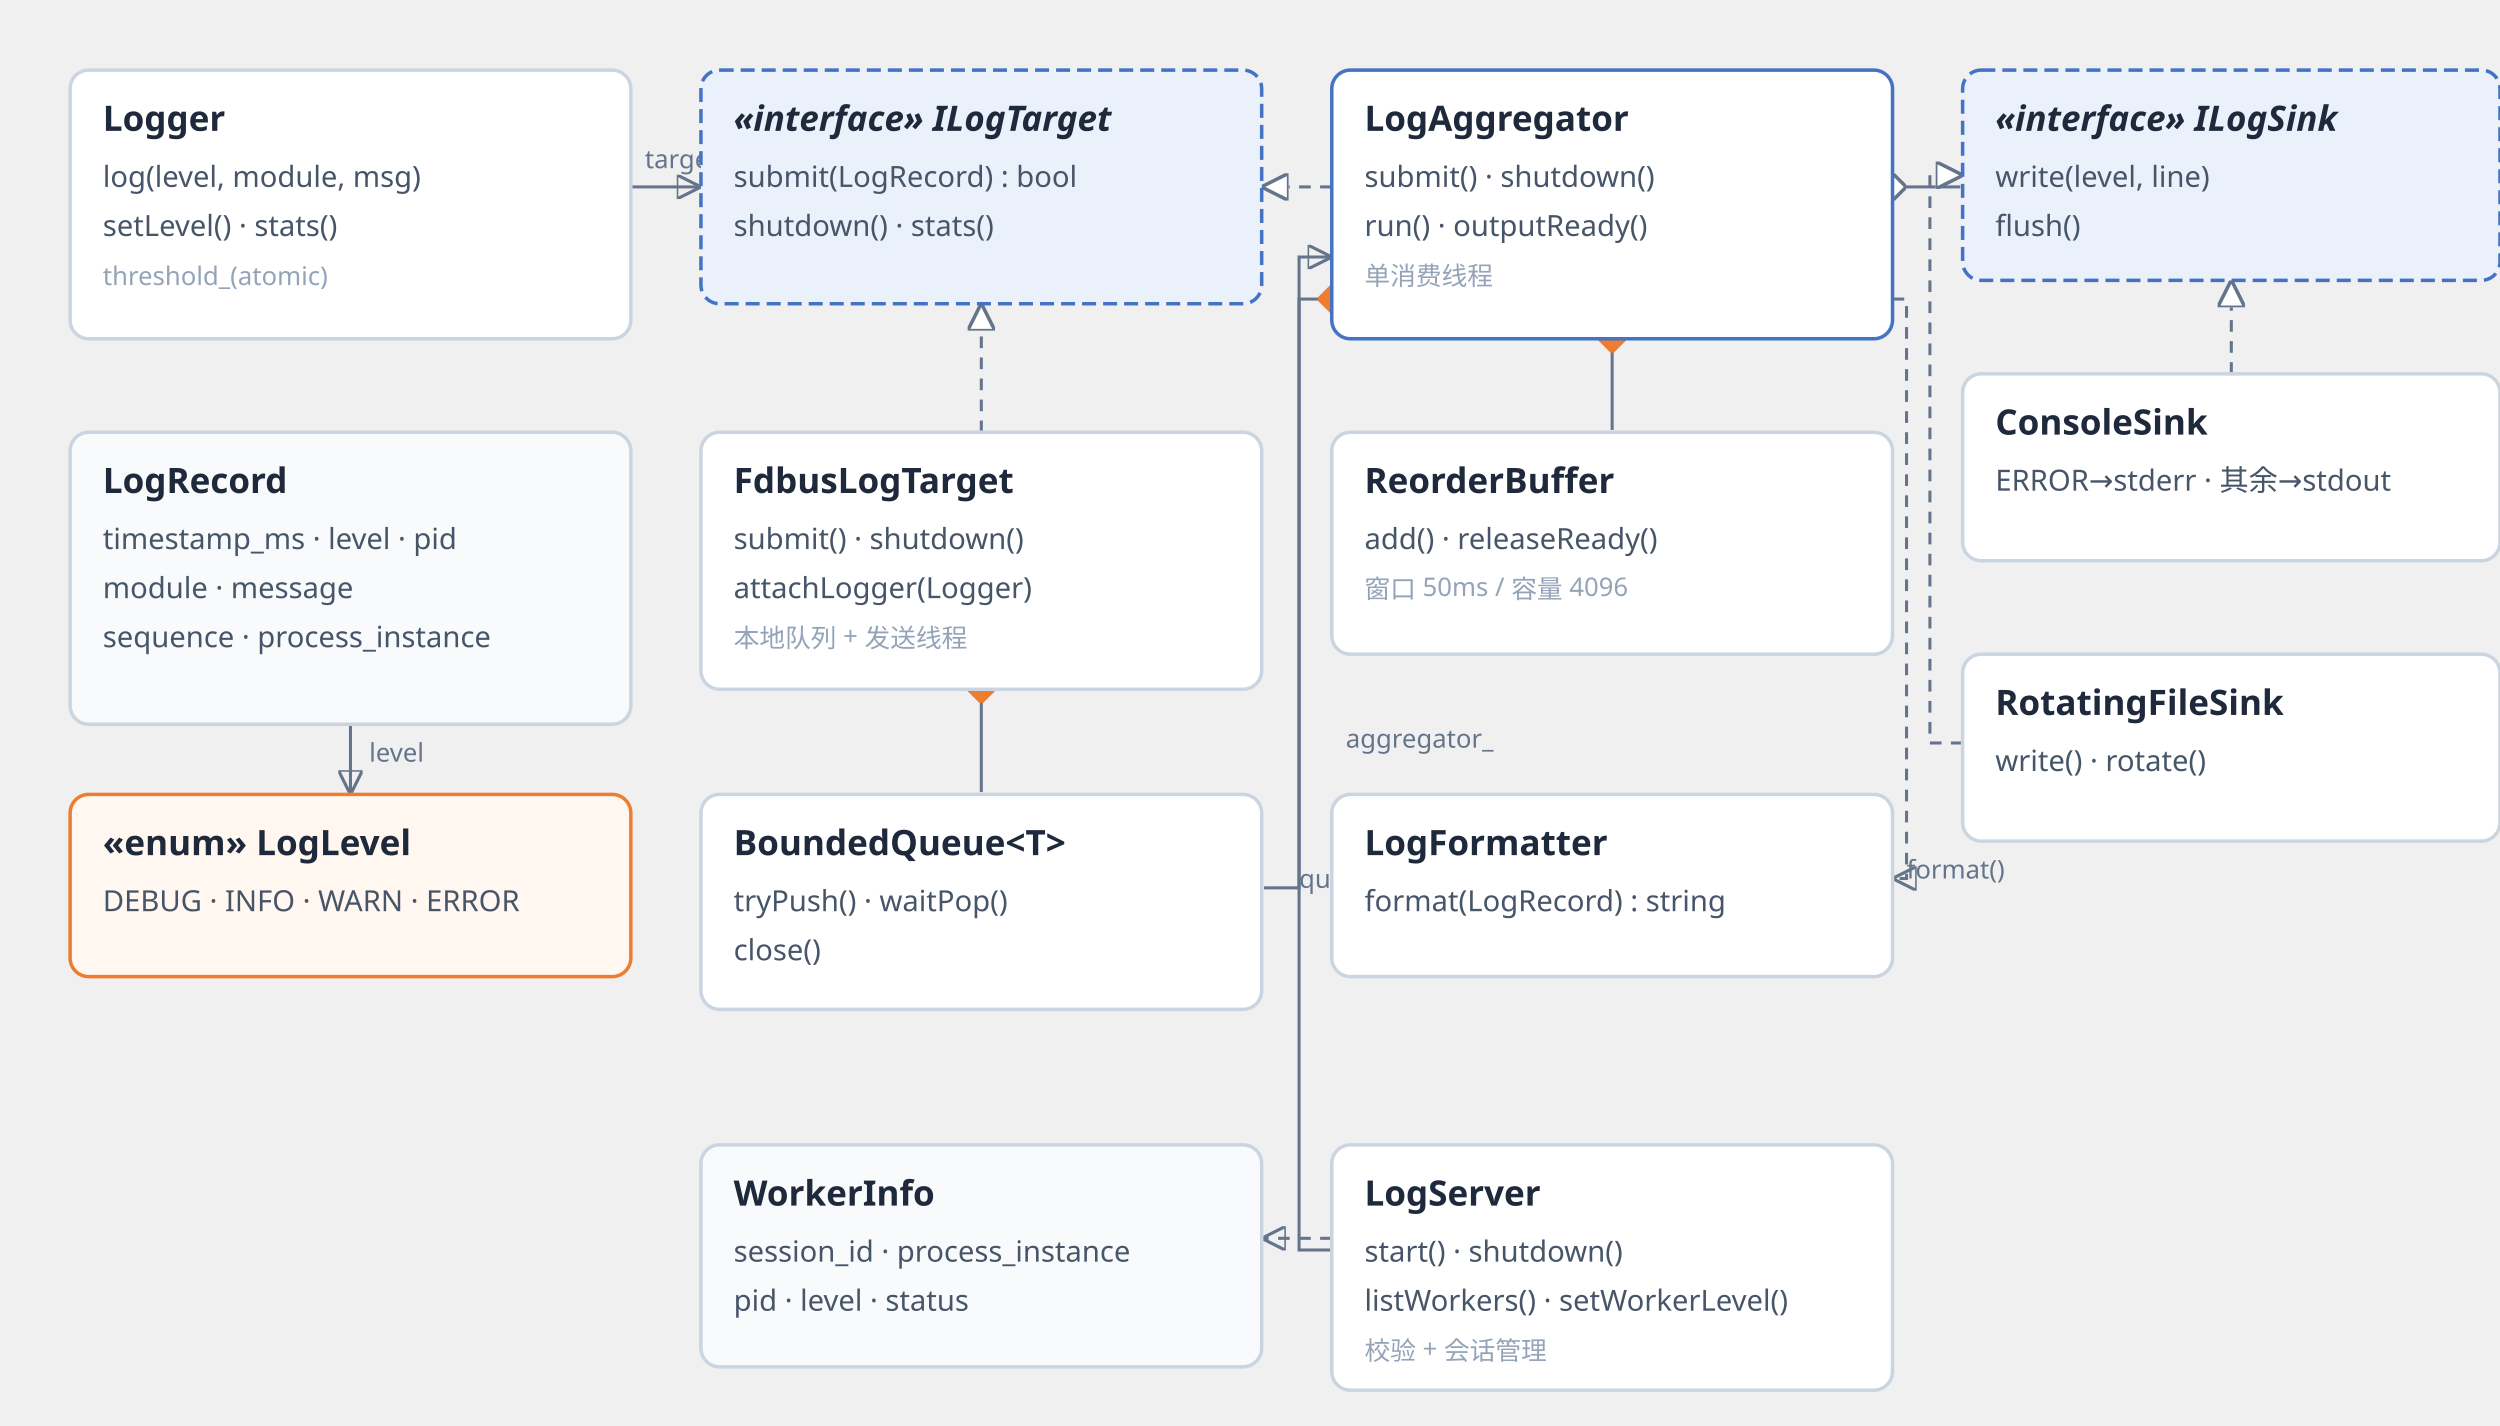
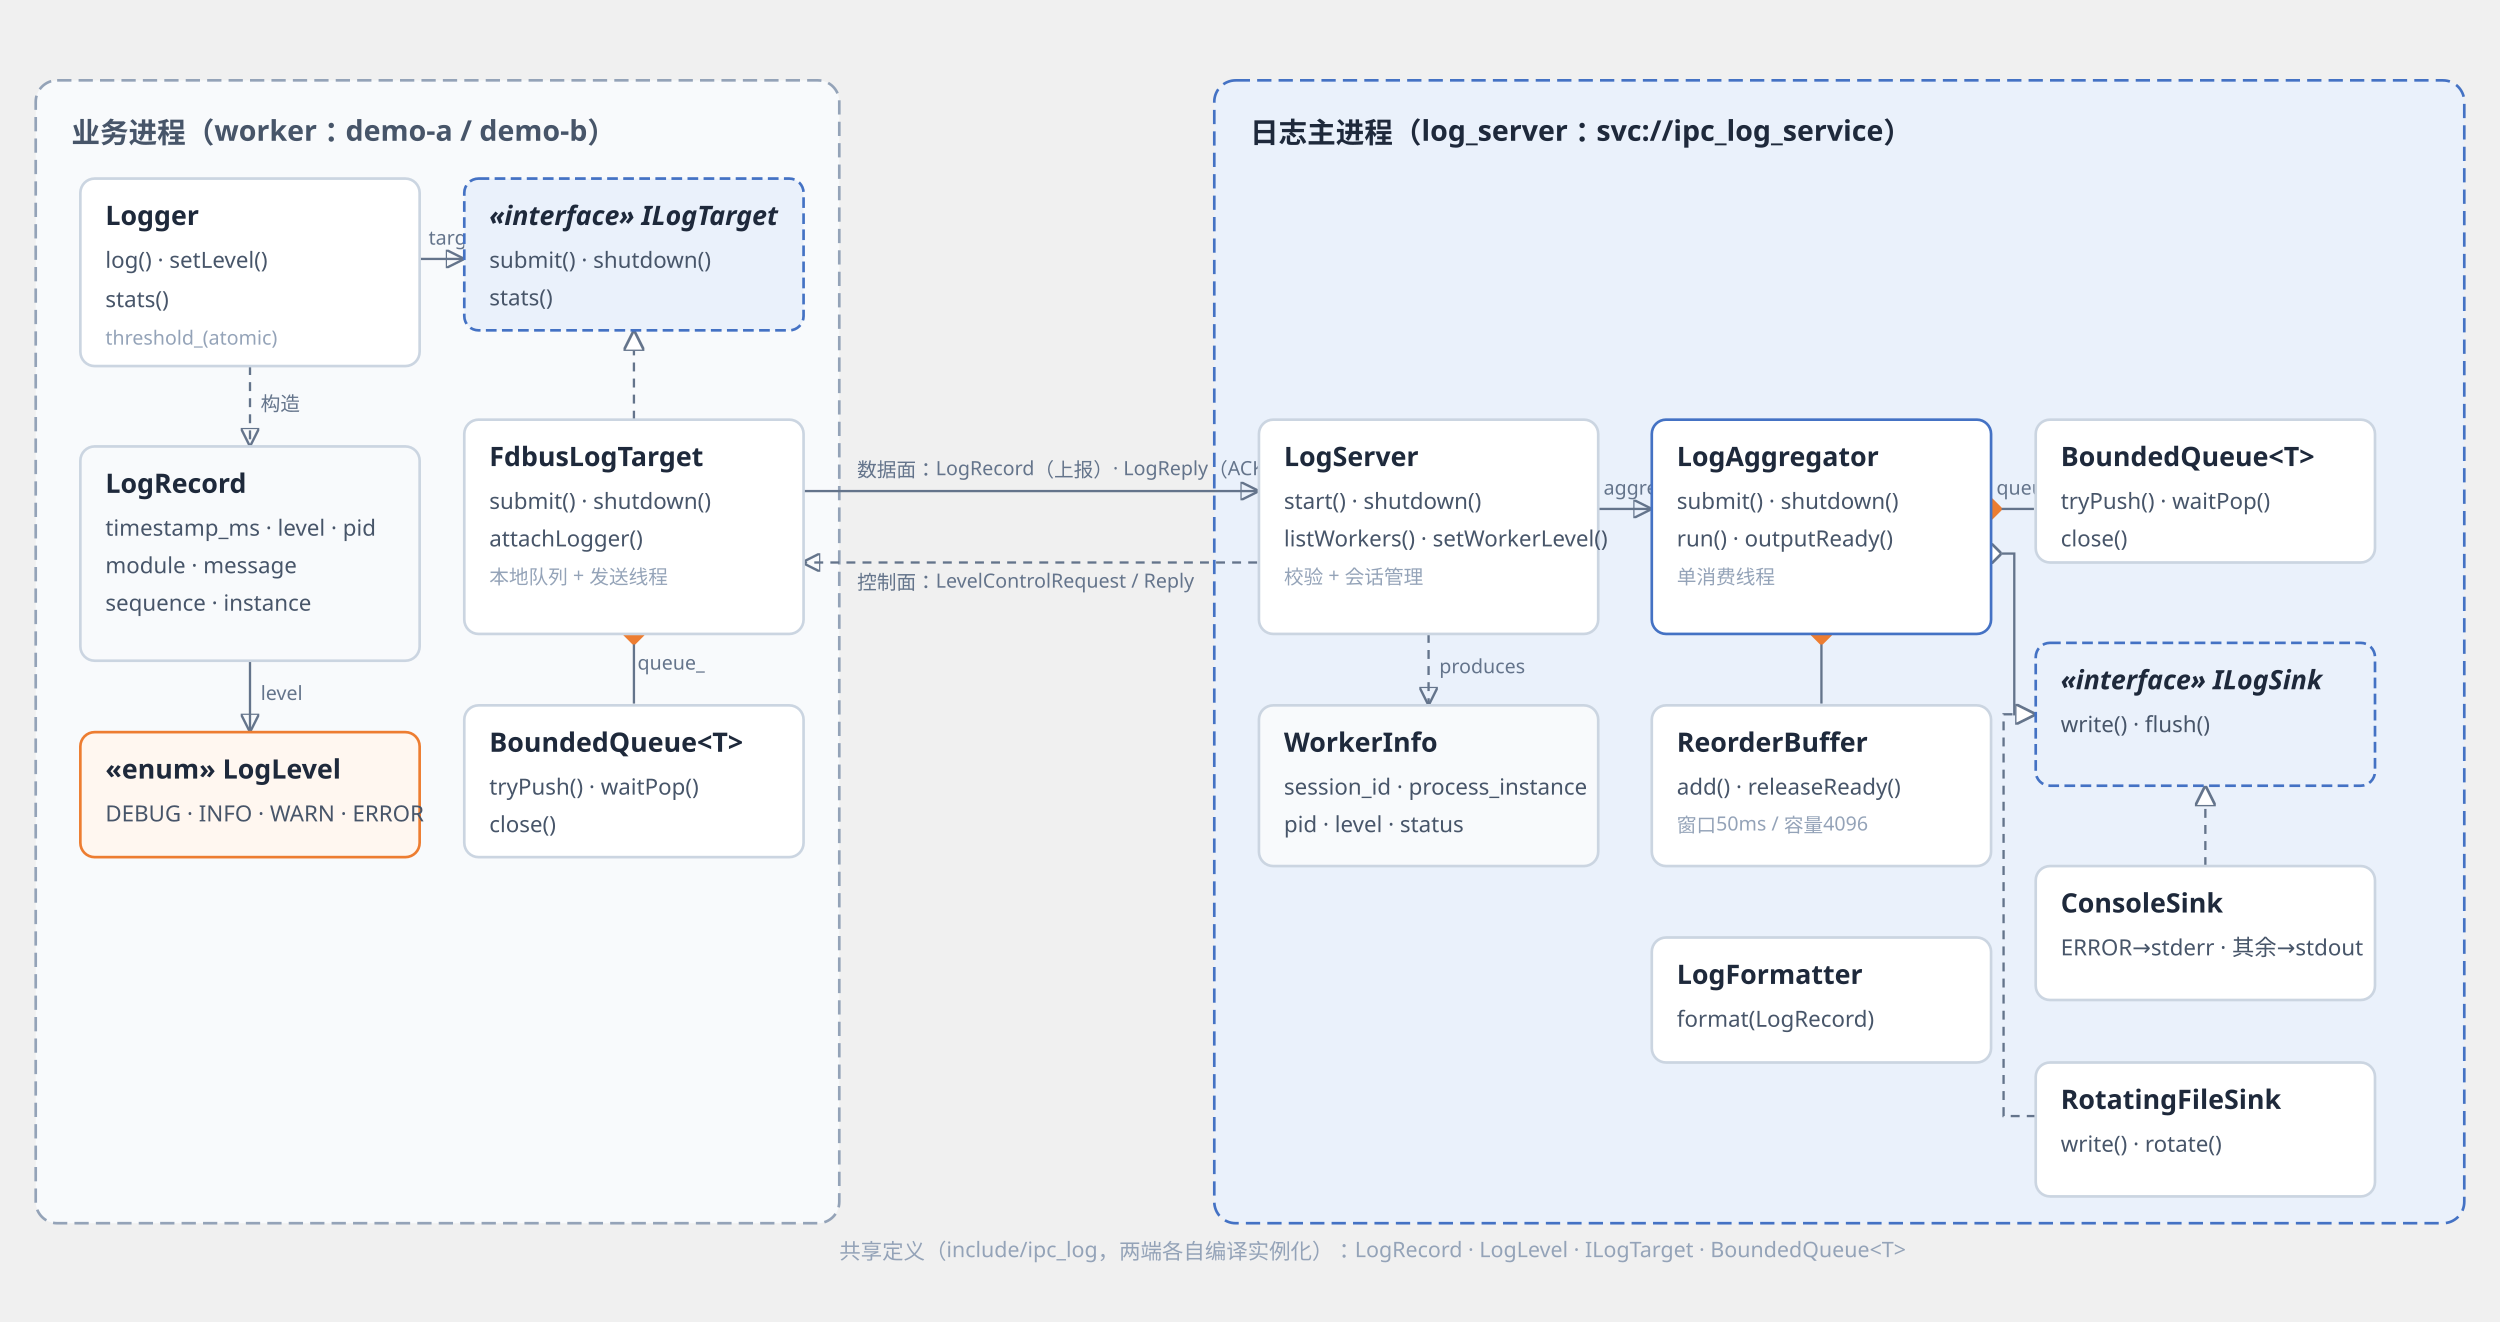
- <svg xmlns="http://www.w3.org/2000/svg" width="1070" height="610" viewBox="0 0 1070 610" font-family="'Microsoft YaHei','Noto Sans SC',system-ui,sans-serif">
+ <svg xmlns="http://www.w3.org/2000/svg" width="1400" height="740" viewBox="0 0 1400 740" font-family="'Microsoft YaHei','Noto Sans SC',system-ui,sans-serif">
  <defs>
    <marker id="arr" viewBox="0 0 10 10" refX="9" refY="5" markerWidth="8" markerHeight="8" orient="auto-start-reverse">
      <path d="M0,0 L10,5 L0,10 Z" fill="none" stroke="#64748B" stroke-width="1.3" />
    </marker>
    <marker id="tri" viewBox="0 0 10 10" refX="9" refY="5" markerWidth="9" markerHeight="9" orient="auto-start-reverse">
      <path d="M0,0 L10,5 L0,10 Z" fill="#FFFFFF" stroke="#64748B" stroke-width="1.3" />
    </marker>
    <marker id="diam" viewBox="0 0 10 10" refX="5" refY="5" markerWidth="9" markerHeight="9" orient="auto-start-reverse">
      <path d="M5,0 L10,5 L5,10 L0,5 Z" fill="#ED7D31" stroke="#ED7D31" />
    </marker>
    <marker id="hdiam" viewBox="0 0 10 10" refX="5" refY="5" markerWidth="9" markerHeight="9" orient="auto-start-reverse">
      <path d="M5,0 L10,5 L5,10 L0,5 Z" fill="#FFFFFF" stroke="#64748B" stroke-width="1.3" />
    </marker>
  </defs>
+   <rect x="20" y="45" width="450" height="640" rx="12" fill="#F8FAFC" stroke="#94A3B8" stroke-width="1.5" stroke-dasharray="8 4" />
+   <text x="40" y="80" font-size="16" font-weight="700" fill="#475569">业务进程（worker：demo-a / demo-b）</text>
+   <rect x="680" y="45" width="700" height="640" rx="12" fill="#EAF1FB" stroke="#4472C4" stroke-width="1.5" stroke-dasharray="8 4" />
+   <text x="700" y="80" font-size="16" font-weight="700" fill="#1E293B">日志主进程（log_server：svc://ipc_log_service）</text>
  <g fill="none" stroke="#64748B" stroke-width="1.3">
-     <line x1="270" y1="80" x2="299" y2="80" marker-end="url(#arr)" />
-     <line x1="150" y1="310" x2="150" y2="339" marker-end="url(#arr)" />
-     <line x1="420" y1="185" x2="420" y2="131" stroke-dasharray="5 4" marker-end="url(#tri)" />
-      BoundedQueue --&gt;
-     <line x1="420" y1="295" x2="420" y2="339" marker-start="url(#diam)" />
-     <line x1="570" y1="80" x2="541" y2="80" stroke-dasharray="5 4" marker-end="url(#tri)" />
-      BoundedQueue (L route in gap) --&gt;
-     <path d="M570,128 L556,128 L556,380 L541,380" marker-start="url(#diam)" />
-      ReorderBuffer --&gt;
-     <line x1="690" y1="145" x2="690" y2="184" marker-start="url(#diam)" />
-     <path d="M810,128 L816,128 L816,376 L811,376" stroke-dasharray="5 4" marker-end="url(#arr)" />
-      ILogSink --&gt;
-     <line x1="810" y1="80" x2="839" y2="80" marker-start="url(#hdiam)" />
-      LogAggregator (L route in gap) --&gt;
-     <path d="M570,535 L556,535 L556,110 L569,110" marker-end="url(#arr)" />
-     <line x1="570" y1="530" x2="541" y2="530" stroke-dasharray="5 4" marker-end="url(#arr)" />
-     <line x1="955" y1="160" x2="955" y2="121" stroke-dasharray="5 4" marker-end="url(#tri)" />
-     <path d="M840,318 L826,318 L826,75 L839,75" stroke-dasharray="5 4" marker-end="url(#tri)" />
+     <line x1="235" y1="145" x2="259" y2="145" marker-end="url(#arr)" />
+     <line x1="140" y1="205" x2="140" y2="249" stroke-dasharray="5 4" marker-end="url(#arr)" />
+     <line x1="140" y1="370" x2="140" y2="409" marker-end="url(#arr)" />
+     <line x1="355" y1="235" x2="355" y2="186" stroke-dasharray="5 4" marker-end="url(#tri)" />
+     <line x1="355" y1="355" x2="355" y2="394" marker-start="url(#diam)" />
+     <line x1="450" y1="275" x2="704" y2="275" marker-end="url(#arr)" />
+     <line x1="704" y1="315" x2="450" y2="315" stroke-dasharray="5 4" marker-end="url(#arr)" />
+     <line x1="895" y1="285" x2="924" y2="285" marker-end="url(#arr)" />
+     <line x1="800" y1="355" x2="800" y2="394" stroke-dasharray="5 4" marker-end="url(#arr)" />
+     <line x1="1020" y1="355" x2="1020" y2="394" marker-start="url(#diam)" />
+     <line x1="1115" y1="285" x2="1139" y2="285" marker-start="url(#diam)" />
+     <path d="M1115,310 L1128,310 L1128,400 L1139,400" marker-start="url(#hdiam)" />
+     <line x1="1235" y1="485" x2="1235" y2="441" stroke-dasharray="5 4" marker-end="url(#tri)" />
+     <path d="M1140,625 L1122,625 L1122,400 L1139,400" stroke-dasharray="5 4" marker-end="url(#tri)" />
  </g>
  <g font-size="11" fill="#64748B">
-     <text x="276" y="72">target_</text>
-     <text x="556" y="380">queue_</text>
-     <text x="816" y="376">format()</text>
-     <text x="576" y="320">aggregator_</text>
-     <text x="576" y="522">produces</text>
-     <text x="158" y="326">level</text>
+     <text x="240" y="137">target_</text>
+     <text x="146" y="230">构造</text>
+     <text x="146" y="392">level</text>
+     <text x="357" y="375">queue_</text>
+     <text x="480" y="267">数据面：LogRecord（上报）· LogReply（ACK）</text>
+     <text x="480" y="330">控制面：LevelControlRequest / Reply</text>
+     <text x="898" y="277">aggregator_</text>
+     <text x="806" y="377">produces</text>
+     <text x="1118" y="277">queue_</text>
  </g>
  <g>
-     <rect x="30" y="30" width="240" height="115" rx="8" fill="#FFFFFF" stroke="#CBD5E1" stroke-width="1.5" />
-     <text x="44" y="56" font-size="15" font-weight="700" fill="#1E293B">Logger</text>
-     <text x="44" y="80" font-size="12.5" fill="#475569">log(level, module, msg)</text>
-     <text x="44" y="101" font-size="12.5" fill="#475569">setLevel() · stats()</text>
-     <text x="44" y="122" font-size="11" fill="#94A3B8">threshold_(atomic)</text>
-     <rect x="30" y="185" width="240" height="125" rx="8" fill="#F8FAFC" stroke="#CBD5E1" stroke-width="1.5" />
-     <text x="44" y="211" font-size="15" font-weight="700" fill="#1E293B">LogRecord</text>
-     <text x="44" y="235" font-size="12.5" fill="#475569">timestamp_ms · level · pid</text>
-     <text x="44" y="256" font-size="12.5" fill="#475569">module · message</text>
-     <text x="44" y="277" font-size="12.5" fill="#475569">sequence · process_instance</text>
-     <rect x="30" y="340" width="240" height="78" rx="8" fill="#FFF7F0" stroke="#ED7D31" stroke-width="1.5" />
-     <text x="44" y="366" font-size="15" font-weight="700" fill="#1E293B">«enum» LogLevel</text>
-     <text x="44" y="390" font-size="12.5" fill="#475569">DEBUG · INFO · WARN · ERROR</text>
-     <rect x="300" y="30" width="240" height="100" rx="8" fill="#EAF1FB" stroke="#4472C4" stroke-width="1.5" stroke-dasharray="6 3" />
-     <text x="314" y="56" font-size="15" font-weight="700" font-style="italic" fill="#1E293B">«interface» ILogTarget</text>
-     <text x="314" y="80" font-size="12.5" fill="#475569">submit(LogRecord) : bool</text>
-     <text x="314" y="101" font-size="12.5" fill="#475569">shutdown() · stats()</text>
-     <rect x="300" y="185" width="240" height="110" rx="8" fill="#FFFFFF" stroke="#CBD5E1" stroke-width="1.5" />
-     <text x="314" y="211" font-size="15" font-weight="700" fill="#1E293B">FdbusLogTarget</text>
-     <text x="314" y="235" font-size="12.5" fill="#475569">submit() · shutdown()</text>
-     <text x="314" y="256" font-size="12.5" fill="#475569">attachLogger(Logger)</text>
-     <text x="314" y="277" font-size="11" fill="#94A3B8">本地队列 + 发送线程</text>
-     <rect x="300" y="340" width="240" height="92" rx="8" fill="#FFFFFF" stroke="#CBD5E1" stroke-width="1.5" />
-     <text x="314" y="366" font-size="15" font-weight="700" fill="#1E293B">BoundedQueue&lt;T&gt;</text>
-     <text x="314" y="390" font-size="12.5" fill="#475569">tryPush() · waitPop()</text>
-     <text x="314" y="411" font-size="12.5" fill="#475569">close()</text>
-     <rect x="570" y="30" width="240" height="115" rx="8" fill="#FFFFFF" stroke="#4472C4" stroke-width="1.5" />
-     <text x="584" y="56" font-size="15" font-weight="700" fill="#1E293B">LogAggregator</text>
-     <text x="584" y="80" font-size="12.5" fill="#475569">submit() · shutdown()</text>
-     <text x="584" y="101" font-size="12.5" fill="#475569">run() · outputReady()</text>
-     <text x="584" y="122" font-size="11" fill="#94A3B8">单消费线程</text>
-     <rect x="570" y="185" width="240" height="95" rx="8" fill="#FFFFFF" stroke="#CBD5E1" stroke-width="1.5" />
-     <text x="584" y="211" font-size="15" font-weight="700" fill="#1E293B">ReorderBuffer</text>
-     <text x="584" y="235" font-size="12.5" fill="#475569">add() · releaseReady()</text>
-     <text x="584" y="256" font-size="11" fill="#94A3B8">窗口 50ms / 容量 4096</text>
-     <rect x="570" y="340" width="240" height="78" rx="8" fill="#FFFFFF" stroke="#CBD5E1" stroke-width="1.5" />
-     <text x="584" y="366" font-size="15" font-weight="700" fill="#1E293B">LogFormatter</text>
-     <text x="584" y="390" font-size="12.5" fill="#475569">format(LogRecord) : string</text>
-     <rect x="570" y="490" width="240" height="105" rx="8" fill="#FFFFFF" stroke="#CBD5E1" stroke-width="1.5" />
-     <text x="584" y="516" font-size="15" font-weight="700" fill="#1E293B">LogServer</text>
-     <text x="584" y="540" font-size="12.5" fill="#475569">start() · shutdown()</text>
-     <text x="584" y="561" font-size="12.5" fill="#475569">listWorkers() · setWorkerLevel()</text>
-     <text x="584" y="582" font-size="11" fill="#94A3B8">校验 + 会话管理</text>
-     <rect x="300" y="490" width="240" height="95" rx="8" fill="#F8FAFC" stroke="#CBD5E1" stroke-width="1.5" />
-     <text x="314" y="516" font-size="15" font-weight="700" fill="#1E293B">WorkerInfo</text>
-     <text x="314" y="540" font-size="12.5" fill="#475569">session_id · process_instance</text>
-     <text x="314" y="561" font-size="12.5" fill="#475569">pid · level · status</text>
-     <rect x="840" y="30" width="230" height="90" rx="8" fill="#EAF1FB" stroke="#4472C4" stroke-width="1.5" stroke-dasharray="6 3" />
-     <text x="854" y="56" font-size="15" font-weight="700" font-style="italic" fill="#1E293B">«interface» ILogSink</text>
-     <text x="854" y="80" font-size="12.5" fill="#475569">write(level, line)</text>
-     <text x="854" y="101" font-size="12.5" fill="#475569">flush()</text>
-     <rect x="840" y="160" width="230" height="80" rx="8" fill="#FFFFFF" stroke="#CBD5E1" stroke-width="1.5" />
-     <text x="854" y="186" font-size="15" font-weight="700" fill="#1E293B">ConsoleSink</text>
-     <text x="854" y="210" font-size="12.5" fill="#475569">ERROR→stderr · 其余→stdout</text>
-     <rect x="840" y="280" width="230" height="80" rx="8" fill="#FFFFFF" stroke="#CBD5E1" stroke-width="1.5" />
-     <text x="854" y="306" font-size="15" font-weight="700" fill="#1E293B">RotatingFileSink</text>
-     <text x="854" y="330" font-size="12.5" fill="#475569">write() · rotate()</text>
+     <rect x="45" y="100" width="190" height="105" rx="8" fill="#FFFFFF" stroke="#CBD5E1" stroke-width="1.5" />
+     <text x="59" y="126" font-size="15" font-weight="700" fill="#1E293B">Logger</text>
+     <text x="59" y="150" font-size="12.5" fill="#475569">log() · setLevel()</text>
+     <text x="59" y="172" font-size="12.5" fill="#475569">stats()</text>
+     <text x="59" y="193" font-size="11" fill="#94A3B8">threshold_(atomic)</text>
+     <rect x="45" y="250" width="190" height="120" rx="8" fill="#F8FAFC" stroke="#CBD5E1" stroke-width="1.5" />
+     <text x="59" y="276" font-size="15" font-weight="700" fill="#1E293B">LogRecord</text>
+     <text x="59" y="300" font-size="12.5" fill="#475569">timestamp_ms · level · pid</text>
+     <text x="59" y="321" font-size="12.5" fill="#475569">module · message</text>
+     <text x="59" y="342" font-size="12.5" fill="#475569">sequence · instance</text>
+     <rect x="45" y="410" width="190" height="70" rx="8" fill="#FFF7F0" stroke="#ED7D31" stroke-width="1.5" />
+     <text x="59" y="436" font-size="15" font-weight="700" fill="#1E293B">«enum» LogLevel</text>
+     <text x="59" y="460" font-size="12.5" fill="#475569">DEBUG · INFO · WARN · ERROR</text>
+     <rect x="260" y="100" width="190" height="85" rx="8" fill="#EAF1FB" stroke="#4472C4" stroke-width="1.5" stroke-dasharray="6 3" />
+     <text x="274" y="126" font-size="15" font-weight="700" font-style="italic" fill="#1E293B">«interface» ILogTarget</text>
+     <text x="274" y="150" font-size="12.5" fill="#475569">submit() · shutdown()</text>
+     <text x="274" y="171" font-size="12.5" fill="#475569">stats()</text>
+     <rect x="260" y="235" width="190" height="120" rx="8" fill="#FFFFFF" stroke="#CBD5E1" stroke-width="1.5" />
+     <text x="274" y="261" font-size="15" font-weight="700" fill="#1E293B">FdbusLogTarget</text>
+     <text x="274" y="285" font-size="12.5" fill="#475569">submit() · shutdown()</text>
+     <text x="274" y="306" font-size="12.5" fill="#475569">attachLogger()</text>
+     <text x="274" y="327" font-size="11" fill="#94A3B8">本地队列 + 发送线程</text>
+     <rect x="260" y="395" width="190" height="85" rx="8" fill="#FFFFFF" stroke="#CBD5E1" stroke-width="1.5" />
+     <text x="274" y="421" font-size="15" font-weight="700" fill="#1E293B">BoundedQueue&lt;T&gt;</text>
+     <text x="274" y="445" font-size="12.5" fill="#475569">tryPush() · waitPop()</text>
+     <text x="274" y="466" font-size="12.5" fill="#475569">close()</text>
+     <rect x="705" y="235" width="190" height="120" rx="8" fill="#FFFFFF" stroke="#CBD5E1" stroke-width="1.5" />
+     <text x="719" y="261" font-size="15" font-weight="700" fill="#1E293B">LogServer</text>
+     <text x="719" y="285" font-size="12.5" fill="#475569">start() · shutdown()</text>
+     <text x="719" y="306" font-size="12.5" fill="#475569">listWorkers() · setWorkerLevel()</text>
+     <text x="719" y="327" font-size="11" fill="#94A3B8">校验 + 会话管理</text>
+     <rect x="705" y="395" width="190" height="90" rx="8" fill="#F8FAFC" stroke="#CBD5E1" stroke-width="1.5" />
+     <text x="719" y="421" font-size="15" font-weight="700" fill="#1E293B">WorkerInfo</text>
+     <text x="719" y="445" font-size="12.5" fill="#475569">session_id · process_instance</text>
+     <text x="719" y="466" font-size="12.5" fill="#475569">pid · level · status</text>
+     <rect x="925" y="235" width="190" height="120" rx="8" fill="#FFFFFF" stroke="#4472C4" stroke-width="1.5" />
+     <text x="939" y="261" font-size="15" font-weight="700" fill="#1E293B">LogAggregator</text>
+     <text x="939" y="285" font-size="12.5" fill="#475569">submit() · shutdown()</text>
+     <text x="939" y="306" font-size="12.5" fill="#475569">run() · outputReady()</text>
+     <text x="939" y="327" font-size="11" fill="#94A3B8">单消费线程</text>
+     <rect x="925" y="395" width="190" height="90" rx="8" fill="#FFFFFF" stroke="#CBD5E1" stroke-width="1.5" />
+     <text x="939" y="421" font-size="15" font-weight="700" fill="#1E293B">ReorderBuffer</text>
+     <text x="939" y="445" font-size="12.5" fill="#475569">add() · releaseReady()</text>
+     <text x="939" y="466" font-size="11" fill="#94A3B8">窗口50ms / 容量4096</text>
+     <rect x="925" y="525" width="190" height="70" rx="8" fill="#FFFFFF" stroke="#CBD5E1" stroke-width="1.5" />
+     <text x="939" y="551" font-size="15" font-weight="700" fill="#1E293B">LogFormatter</text>
+     <text x="939" y="575" font-size="12.5" fill="#475569">format(LogRecord)</text>
+     <rect x="1140" y="235" width="190" height="80" rx="8" fill="#FFFFFF" stroke="#CBD5E1" stroke-width="1.5" />
+     <text x="1154" y="261" font-size="15" font-weight="700" fill="#1E293B">BoundedQueue&lt;T&gt;</text>
+     <text x="1154" y="285" font-size="12.5" fill="#475569">tryPush() · waitPop()</text>
+     <text x="1154" y="306" font-size="12.5" fill="#475569">close()</text>
+     <rect x="1140" y="360" width="190" height="80" rx="8" fill="#EAF1FB" stroke="#4472C4" stroke-width="1.5" stroke-dasharray="6 3" />
+     <text x="1154" y="386" font-size="15" font-weight="700" font-style="italic" fill="#1E293B">«interface» ILogSink</text>
+     <text x="1154" y="410" font-size="12.5" fill="#475569">write() · flush()</text>
+     <rect x="1140" y="485" width="190" height="75" rx="8" fill="#FFFFFF" stroke="#CBD5E1" stroke-width="1.5" />
+     <text x="1154" y="511" font-size="15" font-weight="700" fill="#1E293B">ConsoleSink</text>
+     <text x="1154" y="535" font-size="12.5" fill="#475569">ERROR→stderr · 其余→stdout</text>
+     <rect x="1140" y="595" width="190" height="75" rx="8" fill="#FFFFFF" stroke="#CBD5E1" stroke-width="1.5" />
+     <text x="1154" y="621" font-size="15" font-weight="700" fill="#1E293B">RotatingFileSink</text>
+     <text x="1154" y="645" font-size="12.5" fill="#475569">write() · rotate()</text>
  </g>
+   <text x="470" y="705" font-size="12" fill="#94A3B8">共享定义（include/ipc_log，两端各自编译实例化）：LogRecord · LogLevel · ILogTarget · BoundedQueue&lt;T&gt;</text>
</svg>
